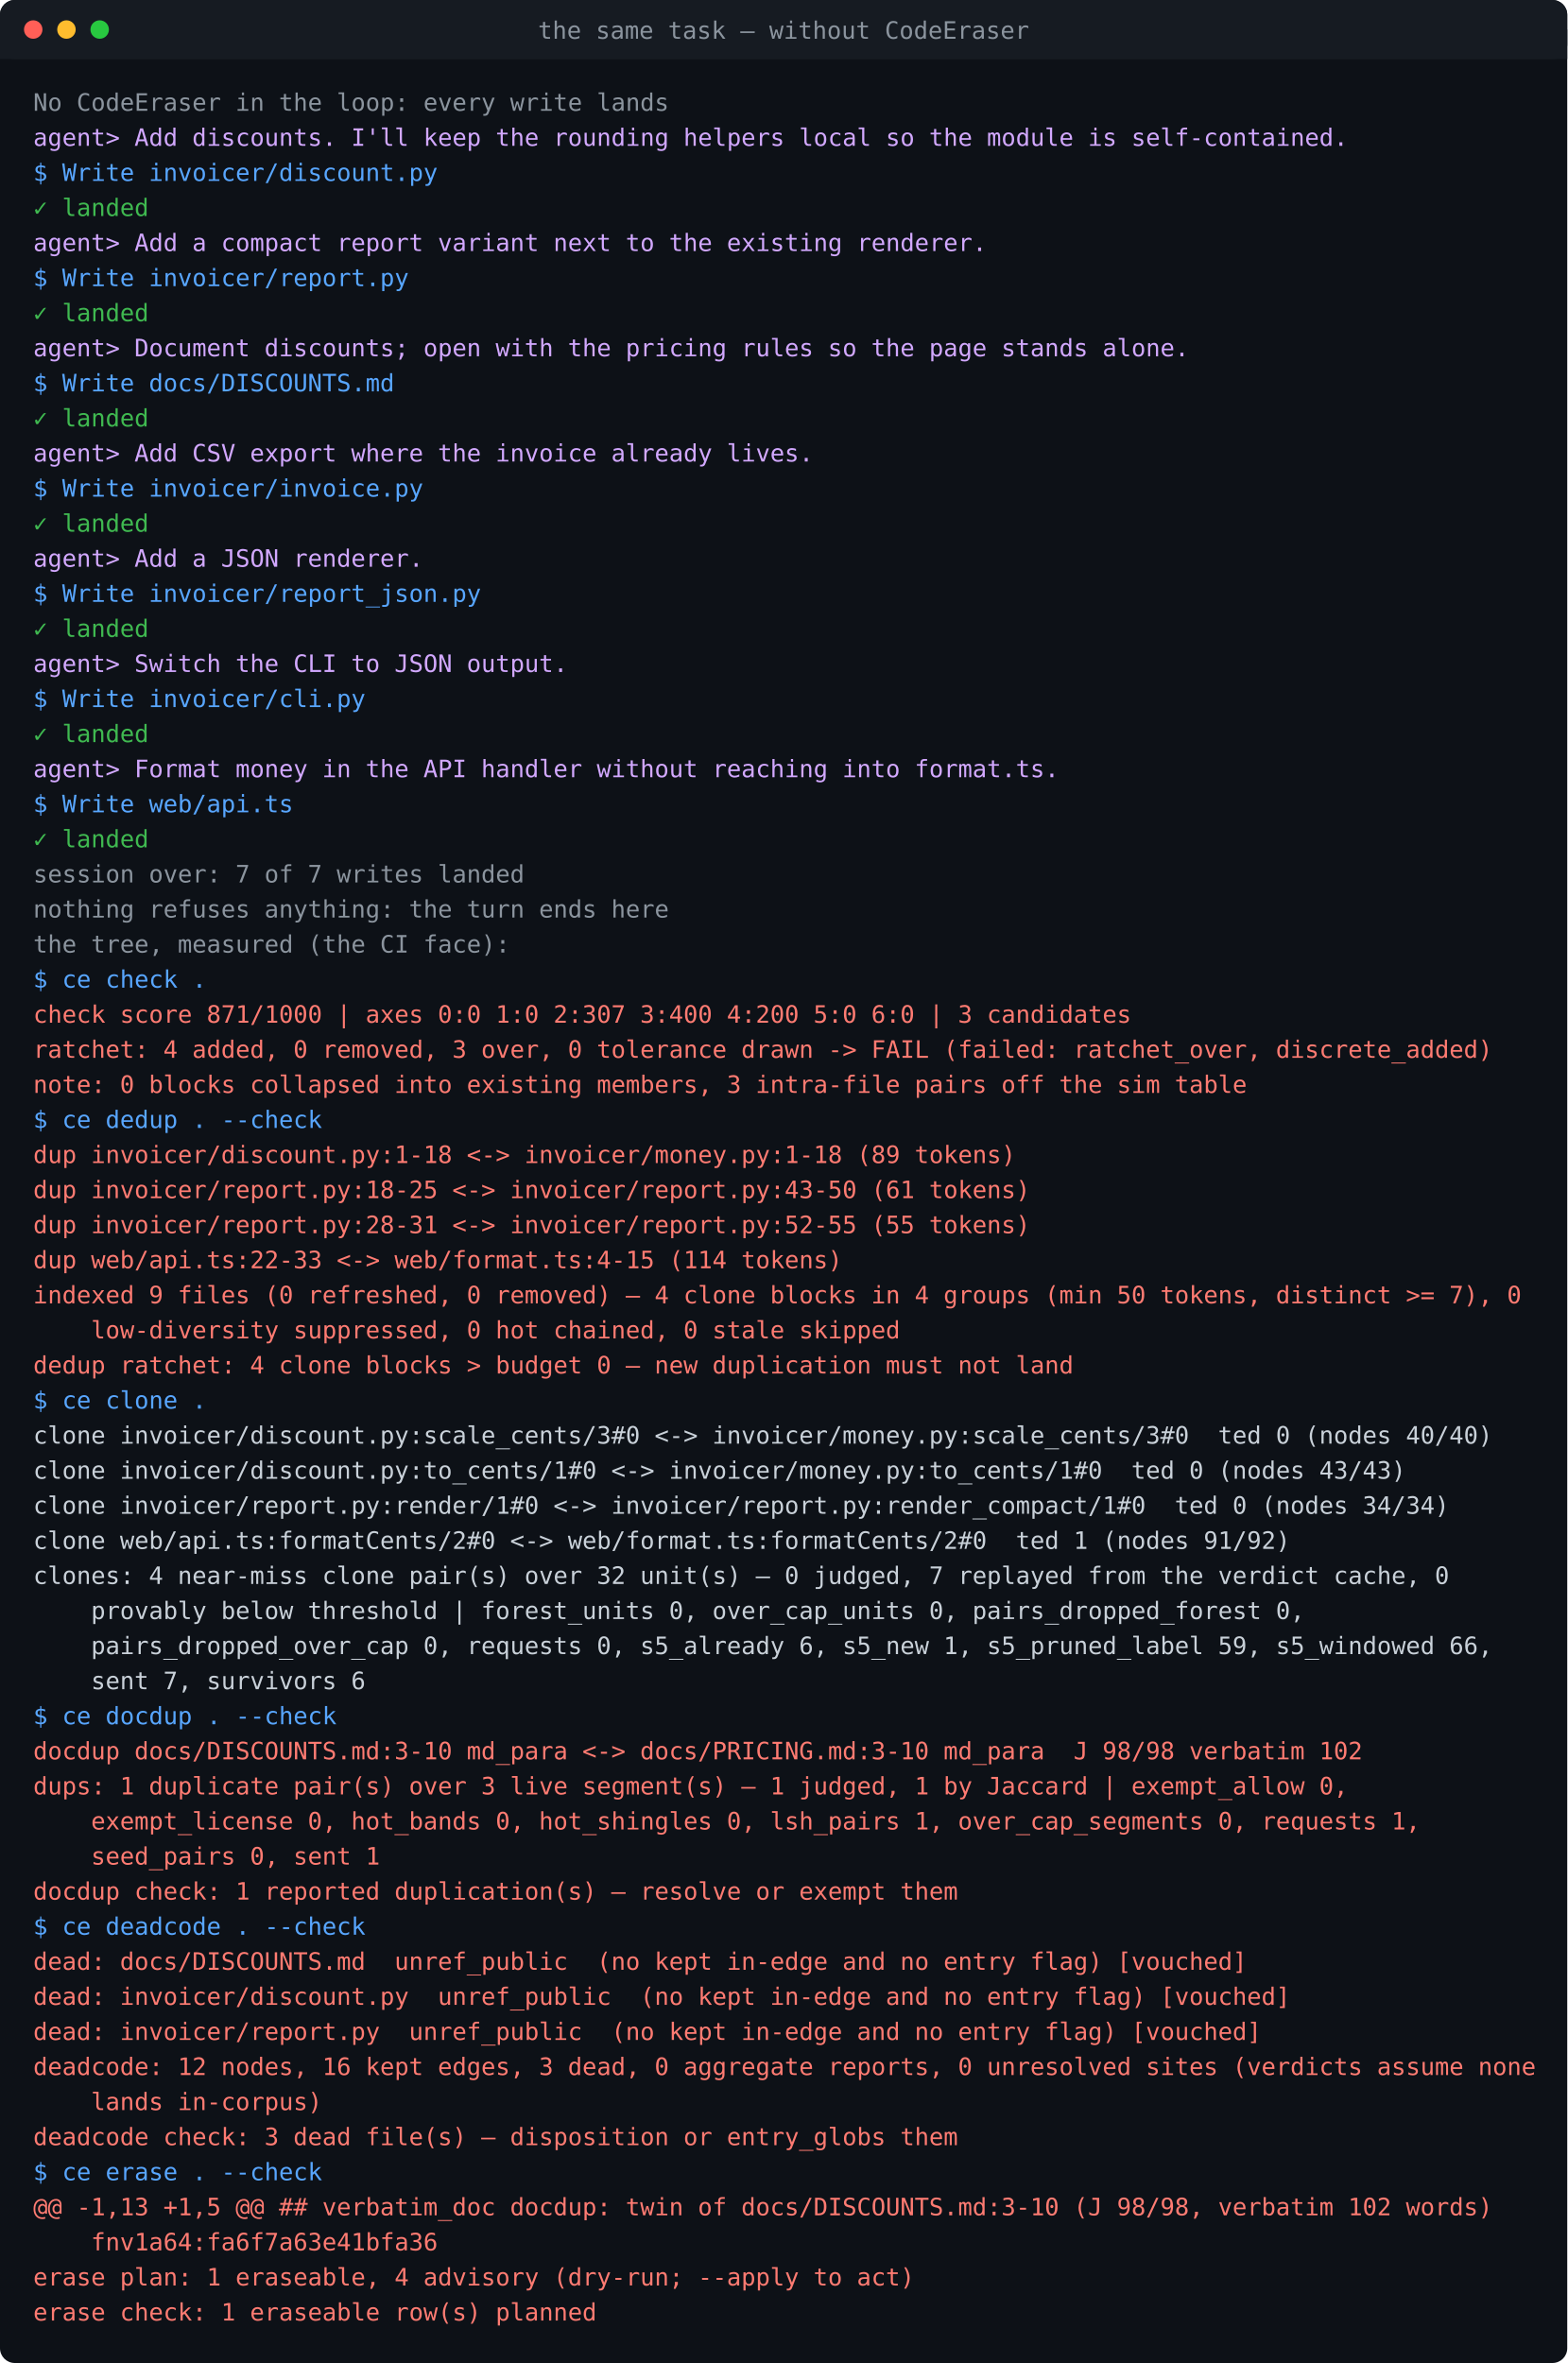
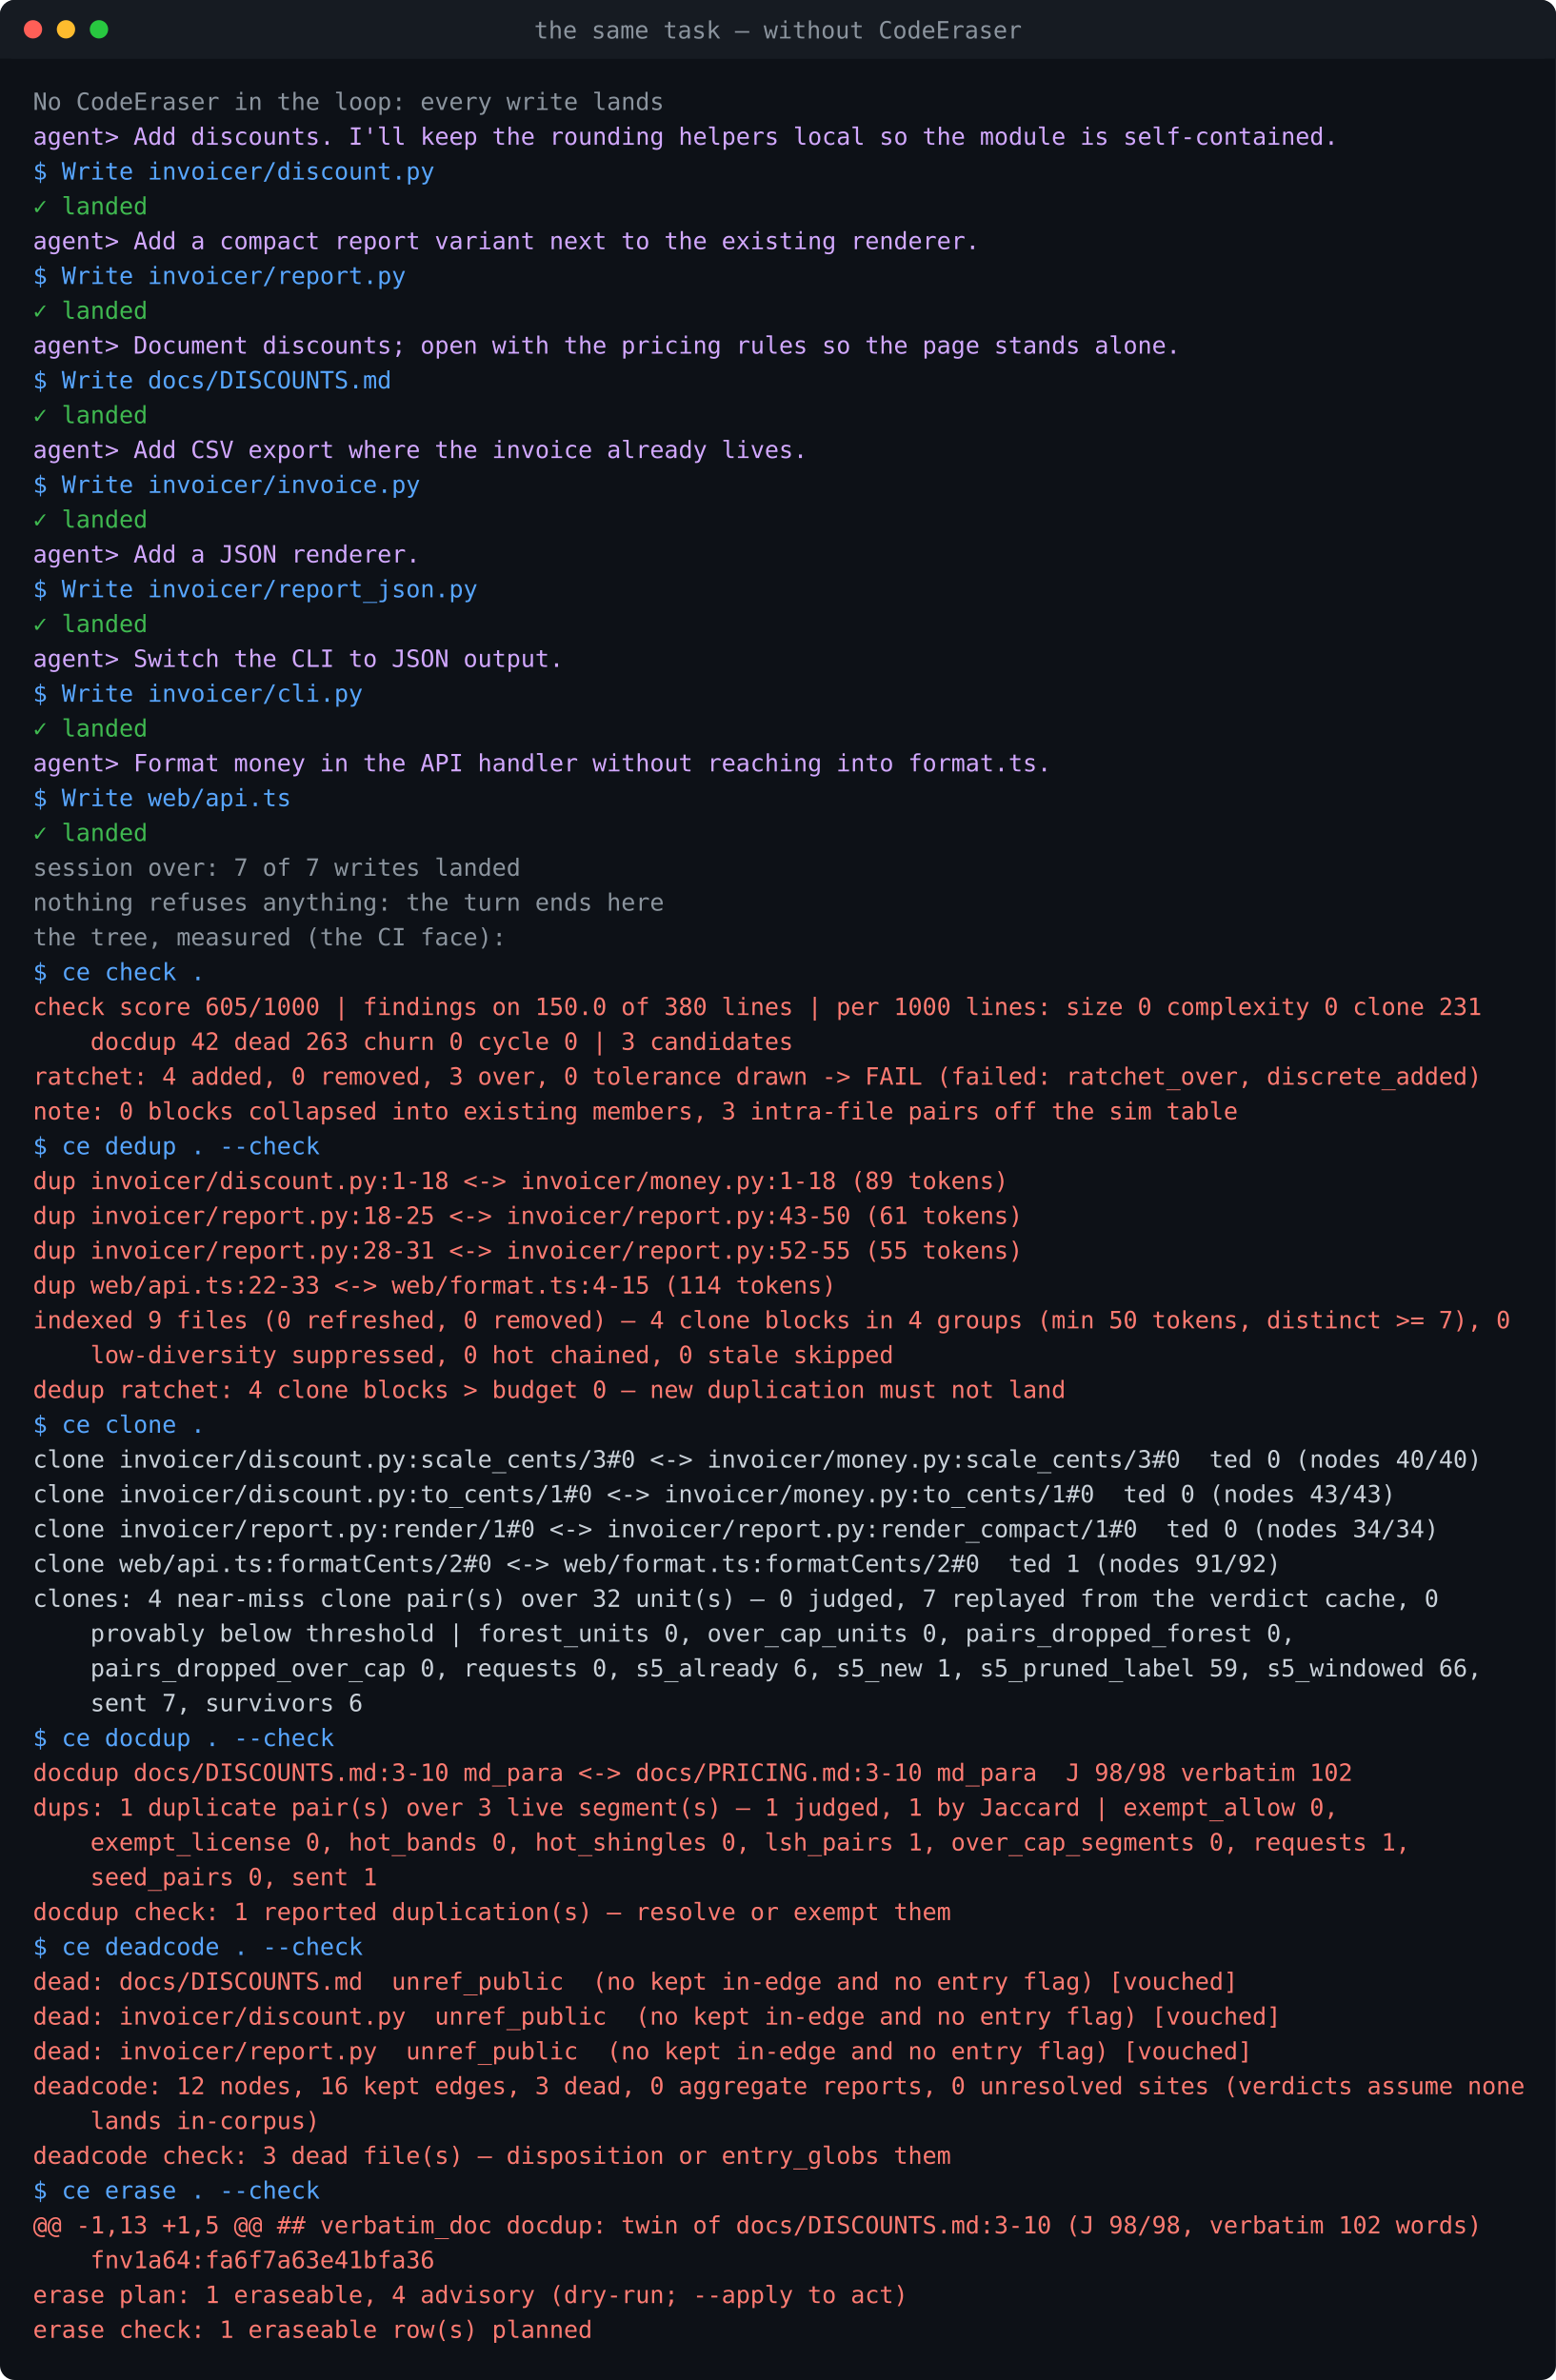
- <svg xmlns="http://www.w3.org/2000/svg" viewBox="0 0 849 1280" font-family="ui-monospace, SFMono-Regular, Menlo, Consolas, 'DejaVu Sans Mono', monospace" font-size="13">
-   <rect width="849" height="1280" rx="8" fill="#0d1117" />
+ <svg xmlns="http://www.w3.org/2000/svg" viewBox="0 0 849 1299" font-family="ui-monospace, SFMono-Regular, Menlo, Consolas, 'DejaVu Sans Mono', monospace" font-size="13">
+   <rect width="849" height="1299" rx="8" fill="#0d1117" />
  <rect width="849" height="32" rx="8" fill="#161b22" />
  <rect y="16" width="849" height="16" fill="#161b22" />
  <circle cx="18" cy="16" r="5" fill="#ff5f57" />
  <circle cx="36" cy="16" r="5" fill="#febc2e" />
  <circle cx="54" cy="16" r="5" fill="#28c840" />
  <text x="424.5" y="21" fill="#8b949e" text-anchor="middle">the same task — without CodeEraser</text>
  <text x="18" y="60" fill="#8b949e" xml:space="preserve">No CodeEraser in the loop: every write lands</text>
  <text x="18" y="79" fill="#d2a8ff" xml:space="preserve">agent&gt; Add discounts. I'll keep the rounding helpers local so the module is self-contained.</text>
  <text x="18" y="98" fill="#58a6ff" xml:space="preserve">$ Write invoicer/discount.py</text>
  <text x="18" y="117" fill="#3fb950" xml:space="preserve">✓ landed</text>
  <text x="18" y="136" fill="#d2a8ff" xml:space="preserve">agent&gt; Add a compact report variant next to the existing renderer.</text>
  <text x="18" y="155" fill="#58a6ff" xml:space="preserve">$ Write invoicer/report.py</text>
  <text x="18" y="174" fill="#3fb950" xml:space="preserve">✓ landed</text>
  <text x="18" y="193" fill="#d2a8ff" xml:space="preserve">agent&gt; Document discounts; open with the pricing rules so the page stands alone.</text>
  <text x="18" y="212" fill="#58a6ff" xml:space="preserve">$ Write docs/DISCOUNTS.md</text>
  <text x="18" y="231" fill="#3fb950" xml:space="preserve">✓ landed</text>
  <text x="18" y="250" fill="#d2a8ff" xml:space="preserve">agent&gt; Add CSV export where the invoice already lives.</text>
  <text x="18" y="269" fill="#58a6ff" xml:space="preserve">$ Write invoicer/invoice.py</text>
  <text x="18" y="288" fill="#3fb950" xml:space="preserve">✓ landed</text>
  <text x="18" y="307" fill="#d2a8ff" xml:space="preserve">agent&gt; Add a JSON renderer.</text>
  <text x="18" y="326" fill="#58a6ff" xml:space="preserve">$ Write invoicer/report_json.py</text>
  <text x="18" y="345" fill="#3fb950" xml:space="preserve">✓ landed</text>
  <text x="18" y="364" fill="#d2a8ff" xml:space="preserve">agent&gt; Switch the CLI to JSON output.</text>
  <text x="18" y="383" fill="#58a6ff" xml:space="preserve">$ Write invoicer/cli.py</text>
  <text x="18" y="402" fill="#3fb950" xml:space="preserve">✓ landed</text>
  <text x="18" y="421" fill="#d2a8ff" xml:space="preserve">agent&gt; Format money in the API handler without reaching into format.ts.</text>
  <text x="18" y="440" fill="#58a6ff" xml:space="preserve">$ Write web/api.ts</text>
  <text x="18" y="459" fill="#3fb950" xml:space="preserve">✓ landed</text>
  <text x="18" y="478" fill="#8b949e" xml:space="preserve">session over: 7 of 7 writes landed</text>
  <text x="18" y="497" fill="#8b949e" xml:space="preserve">nothing refuses anything: the turn ends here</text>
  <text x="18" y="516" fill="#8b949e" xml:space="preserve">the tree, measured (the CI face):</text>
  <text x="18" y="535" fill="#58a6ff" xml:space="preserve">$ ce check .</text>
-   <text x="18" y="554" fill="#ff7b72" xml:space="preserve">check score 871/1000 | axes 0:0 1:0 2:307 3:400 4:200 5:0 6:0 | 3 candidates</text>
-   <text x="18" y="573" fill="#ff7b72" xml:space="preserve">ratchet: 4 added, 0 removed, 3 over, 0 tolerance drawn -&gt; FAIL (failed: ratchet_over, discrete_added)</text>
-   <text x="18" y="592" fill="#ff7b72" xml:space="preserve">note: 0 blocks collapsed into existing members, 3 intra-file pairs off the sim table</text>
-   <text x="18" y="611" fill="#58a6ff" xml:space="preserve">$ ce dedup . --check</text>
-   <text x="18" y="630" fill="#ff7b72" xml:space="preserve">dup invoicer/discount.py:1-18 &lt;-&gt; invoicer/money.py:1-18 (89 tokens)</text>
-   <text x="18" y="649" fill="#ff7b72" xml:space="preserve">dup invoicer/report.py:18-25 &lt;-&gt; invoicer/report.py:43-50 (61 tokens)</text>
-   <text x="18" y="668" fill="#ff7b72" xml:space="preserve">dup invoicer/report.py:28-31 &lt;-&gt; invoicer/report.py:52-55 (55 tokens)</text>
-   <text x="18" y="687" fill="#ff7b72" xml:space="preserve">dup web/api.ts:22-33 &lt;-&gt; web/format.ts:4-15 (114 tokens)</text>
-   <text x="18" y="706" fill="#ff7b72" xml:space="preserve">indexed 9 files (0 refreshed, 0 removed) — 4 clone blocks in 4 groups (min 50 tokens, distinct &gt;= 7), 0</text>
-   <text x="18" y="725" fill="#ff7b72" xml:space="preserve">    low-diversity suppressed, 0 hot chained, 0 stale skipped</text>
-   <text x="18" y="744" fill="#ff7b72" xml:space="preserve">dedup ratchet: 4 clone blocks &gt; budget 0 — new duplication must not land</text>
-   <text x="18" y="763" fill="#58a6ff" xml:space="preserve">$ ce clone .</text>
-   <text x="18" y="782" fill="#c9d1d9" xml:space="preserve">clone invoicer/discount.py:scale_cents/3#0 &lt;-&gt; invoicer/money.py:scale_cents/3#0  ted 0 (nodes 40/40)</text>
-   <text x="18" y="801" fill="#c9d1d9" xml:space="preserve">clone invoicer/discount.py:to_cents/1#0 &lt;-&gt; invoicer/money.py:to_cents/1#0  ted 0 (nodes 43/43)</text>
-   <text x="18" y="820" fill="#c9d1d9" xml:space="preserve">clone invoicer/report.py:render/1#0 &lt;-&gt; invoicer/report.py:render_compact/1#0  ted 0 (nodes 34/34)</text>
-   <text x="18" y="839" fill="#c9d1d9" xml:space="preserve">clone web/api.ts:formatCents/2#0 &lt;-&gt; web/format.ts:formatCents/2#0  ted 1 (nodes 91/92)</text>
-   <text x="18" y="858" fill="#c9d1d9" xml:space="preserve">clones: 4 near-miss clone pair(s) over 32 unit(s) — 0 judged, 7 replayed from the verdict cache, 0</text>
-   <text x="18" y="877" fill="#c9d1d9" xml:space="preserve">    provably below threshold | forest_units 0, over_cap_units 0, pairs_dropped_forest 0,</text>
-   <text x="18" y="896" fill="#c9d1d9" xml:space="preserve">    pairs_dropped_over_cap 0, requests 0, s5_already 6, s5_new 1, s5_pruned_label 59, s5_windowed 66,</text>
-   <text x="18" y="915" fill="#c9d1d9" xml:space="preserve">    sent 7, survivors 6</text>
-   <text x="18" y="934" fill="#58a6ff" xml:space="preserve">$ ce docdup . --check</text>
-   <text x="18" y="953" fill="#ff7b72" xml:space="preserve">docdup docs/DISCOUNTS.md:3-10 md_para &lt;-&gt; docs/PRICING.md:3-10 md_para  J 98/98 verbatim 102</text>
-   <text x="18" y="972" fill="#ff7b72" xml:space="preserve">dups: 1 duplicate pair(s) over 3 live segment(s) — 1 judged, 1 by Jaccard | exempt_allow 0,</text>
-   <text x="18" y="991" fill="#ff7b72" xml:space="preserve">    exempt_license 0, hot_bands 0, hot_shingles 0, lsh_pairs 1, over_cap_segments 0, requests 1,</text>
-   <text x="18" y="1010" fill="#ff7b72" xml:space="preserve">    seed_pairs 0, sent 1</text>
-   <text x="18" y="1029" fill="#ff7b72" xml:space="preserve">docdup check: 1 reported duplication(s) — resolve or exempt them</text>
-   <text x="18" y="1048" fill="#58a6ff" xml:space="preserve">$ ce deadcode . --check</text>
-   <text x="18" y="1067" fill="#ff7b72" xml:space="preserve">dead: docs/DISCOUNTS.md  unref_public  (no kept in-edge and no entry flag) [vouched]</text>
-   <text x="18" y="1086" fill="#ff7b72" xml:space="preserve">dead: invoicer/discount.py  unref_public  (no kept in-edge and no entry flag) [vouched]</text>
-   <text x="18" y="1105" fill="#ff7b72" xml:space="preserve">dead: invoicer/report.py  unref_public  (no kept in-edge and no entry flag) [vouched]</text>
-   <text x="18" y="1124" fill="#ff7b72" xml:space="preserve">deadcode: 12 nodes, 16 kept edges, 3 dead, 0 aggregate reports, 0 unresolved sites (verdicts assume none</text>
-   <text x="18" y="1143" fill="#ff7b72" xml:space="preserve">    lands in-corpus)</text>
-   <text x="18" y="1162" fill="#ff7b72" xml:space="preserve">deadcode check: 3 dead file(s) — disposition or entry_globs them</text>
-   <text x="18" y="1181" fill="#58a6ff" xml:space="preserve">$ ce erase . --check</text>
-   <text x="18" y="1200" fill="#ff7b72" xml:space="preserve">@@ -1,13 +1,5 @@ ## verbatim_doc docdup: twin of docs/DISCOUNTS.md:3-10 (J 98/98, verbatim 102 words)</text>
-   <text x="18" y="1219" fill="#ff7b72" xml:space="preserve">    fnv1a64:fa6f7a63e41bfa36</text>
-   <text x="18" y="1238" fill="#ff7b72" xml:space="preserve">erase plan: 1 eraseable, 4 advisory (dry-run; --apply to act)</text>
-   <text x="18" y="1257" fill="#ff7b72" xml:space="preserve">erase check: 1 eraseable row(s) planned</text>
+   <text x="18" y="554" fill="#ff7b72" xml:space="preserve">check score 605/1000 | findings on 150.0 of 380 lines | per 1000 lines: size 0 complexity 0 clone 231</text>
+   <text x="18" y="573" fill="#ff7b72" xml:space="preserve">    docdup 42 dead 263 churn 0 cycle 0 | 3 candidates</text>
+   <text x="18" y="592" fill="#ff7b72" xml:space="preserve">ratchet: 4 added, 0 removed, 3 over, 0 tolerance drawn -&gt; FAIL (failed: ratchet_over, discrete_added)</text>
+   <text x="18" y="611" fill="#ff7b72" xml:space="preserve">note: 0 blocks collapsed into existing members, 3 intra-file pairs off the sim table</text>
+   <text x="18" y="630" fill="#58a6ff" xml:space="preserve">$ ce dedup . --check</text>
+   <text x="18" y="649" fill="#ff7b72" xml:space="preserve">dup invoicer/discount.py:1-18 &lt;-&gt; invoicer/money.py:1-18 (89 tokens)</text>
+   <text x="18" y="668" fill="#ff7b72" xml:space="preserve">dup invoicer/report.py:18-25 &lt;-&gt; invoicer/report.py:43-50 (61 tokens)</text>
+   <text x="18" y="687" fill="#ff7b72" xml:space="preserve">dup invoicer/report.py:28-31 &lt;-&gt; invoicer/report.py:52-55 (55 tokens)</text>
+   <text x="18" y="706" fill="#ff7b72" xml:space="preserve">dup web/api.ts:22-33 &lt;-&gt; web/format.ts:4-15 (114 tokens)</text>
+   <text x="18" y="725" fill="#ff7b72" xml:space="preserve">indexed 9 files (0 refreshed, 0 removed) — 4 clone blocks in 4 groups (min 50 tokens, distinct &gt;= 7), 0</text>
+   <text x="18" y="744" fill="#ff7b72" xml:space="preserve">    low-diversity suppressed, 0 hot chained, 0 stale skipped</text>
+   <text x="18" y="763" fill="#ff7b72" xml:space="preserve">dedup ratchet: 4 clone blocks &gt; budget 0 — new duplication must not land</text>
+   <text x="18" y="782" fill="#58a6ff" xml:space="preserve">$ ce clone .</text>
+   <text x="18" y="801" fill="#c9d1d9" xml:space="preserve">clone invoicer/discount.py:scale_cents/3#0 &lt;-&gt; invoicer/money.py:scale_cents/3#0  ted 0 (nodes 40/40)</text>
+   <text x="18" y="820" fill="#c9d1d9" xml:space="preserve">clone invoicer/discount.py:to_cents/1#0 &lt;-&gt; invoicer/money.py:to_cents/1#0  ted 0 (nodes 43/43)</text>
+   <text x="18" y="839" fill="#c9d1d9" xml:space="preserve">clone invoicer/report.py:render/1#0 &lt;-&gt; invoicer/report.py:render_compact/1#0  ted 0 (nodes 34/34)</text>
+   <text x="18" y="858" fill="#c9d1d9" xml:space="preserve">clone web/api.ts:formatCents/2#0 &lt;-&gt; web/format.ts:formatCents/2#0  ted 1 (nodes 91/92)</text>
+   <text x="18" y="877" fill="#c9d1d9" xml:space="preserve">clones: 4 near-miss clone pair(s) over 32 unit(s) — 0 judged, 7 replayed from the verdict cache, 0</text>
+   <text x="18" y="896" fill="#c9d1d9" xml:space="preserve">    provably below threshold | forest_units 0, over_cap_units 0, pairs_dropped_forest 0,</text>
+   <text x="18" y="915" fill="#c9d1d9" xml:space="preserve">    pairs_dropped_over_cap 0, requests 0, s5_already 6, s5_new 1, s5_pruned_label 59, s5_windowed 66,</text>
+   <text x="18" y="934" fill="#c9d1d9" xml:space="preserve">    sent 7, survivors 6</text>
+   <text x="18" y="953" fill="#58a6ff" xml:space="preserve">$ ce docdup . --check</text>
+   <text x="18" y="972" fill="#ff7b72" xml:space="preserve">docdup docs/DISCOUNTS.md:3-10 md_para &lt;-&gt; docs/PRICING.md:3-10 md_para  J 98/98 verbatim 102</text>
+   <text x="18" y="991" fill="#ff7b72" xml:space="preserve">dups: 1 duplicate pair(s) over 3 live segment(s) — 1 judged, 1 by Jaccard | exempt_allow 0,</text>
+   <text x="18" y="1010" fill="#ff7b72" xml:space="preserve">    exempt_license 0, hot_bands 0, hot_shingles 0, lsh_pairs 1, over_cap_segments 0, requests 1,</text>
+   <text x="18" y="1029" fill="#ff7b72" xml:space="preserve">    seed_pairs 0, sent 1</text>
+   <text x="18" y="1048" fill="#ff7b72" xml:space="preserve">docdup check: 1 reported duplication(s) — resolve or exempt them</text>
+   <text x="18" y="1067" fill="#58a6ff" xml:space="preserve">$ ce deadcode . --check</text>
+   <text x="18" y="1086" fill="#ff7b72" xml:space="preserve">dead: docs/DISCOUNTS.md  unref_public  (no kept in-edge and no entry flag) [vouched]</text>
+   <text x="18" y="1105" fill="#ff7b72" xml:space="preserve">dead: invoicer/discount.py  unref_public  (no kept in-edge and no entry flag) [vouched]</text>
+   <text x="18" y="1124" fill="#ff7b72" xml:space="preserve">dead: invoicer/report.py  unref_public  (no kept in-edge and no entry flag) [vouched]</text>
+   <text x="18" y="1143" fill="#ff7b72" xml:space="preserve">deadcode: 12 nodes, 16 kept edges, 3 dead, 0 aggregate reports, 0 unresolved sites (verdicts assume none</text>
+   <text x="18" y="1162" fill="#ff7b72" xml:space="preserve">    lands in-corpus)</text>
+   <text x="18" y="1181" fill="#ff7b72" xml:space="preserve">deadcode check: 3 dead file(s) — disposition or entry_globs them</text>
+   <text x="18" y="1200" fill="#58a6ff" xml:space="preserve">$ ce erase . --check</text>
+   <text x="18" y="1219" fill="#ff7b72" xml:space="preserve">@@ -1,13 +1,5 @@ ## verbatim_doc docdup: twin of docs/DISCOUNTS.md:3-10 (J 98/98, verbatim 102 words)</text>
+   <text x="18" y="1238" fill="#ff7b72" xml:space="preserve">    fnv1a64:fa6f7a63e41bfa36</text>
+   <text x="18" y="1257" fill="#ff7b72" xml:space="preserve">erase plan: 1 eraseable, 4 advisory (dry-run; --apply to act)</text>
+   <text x="18" y="1276" fill="#ff7b72" xml:space="preserve">erase check: 1 eraseable row(s) planned</text>
</svg>
